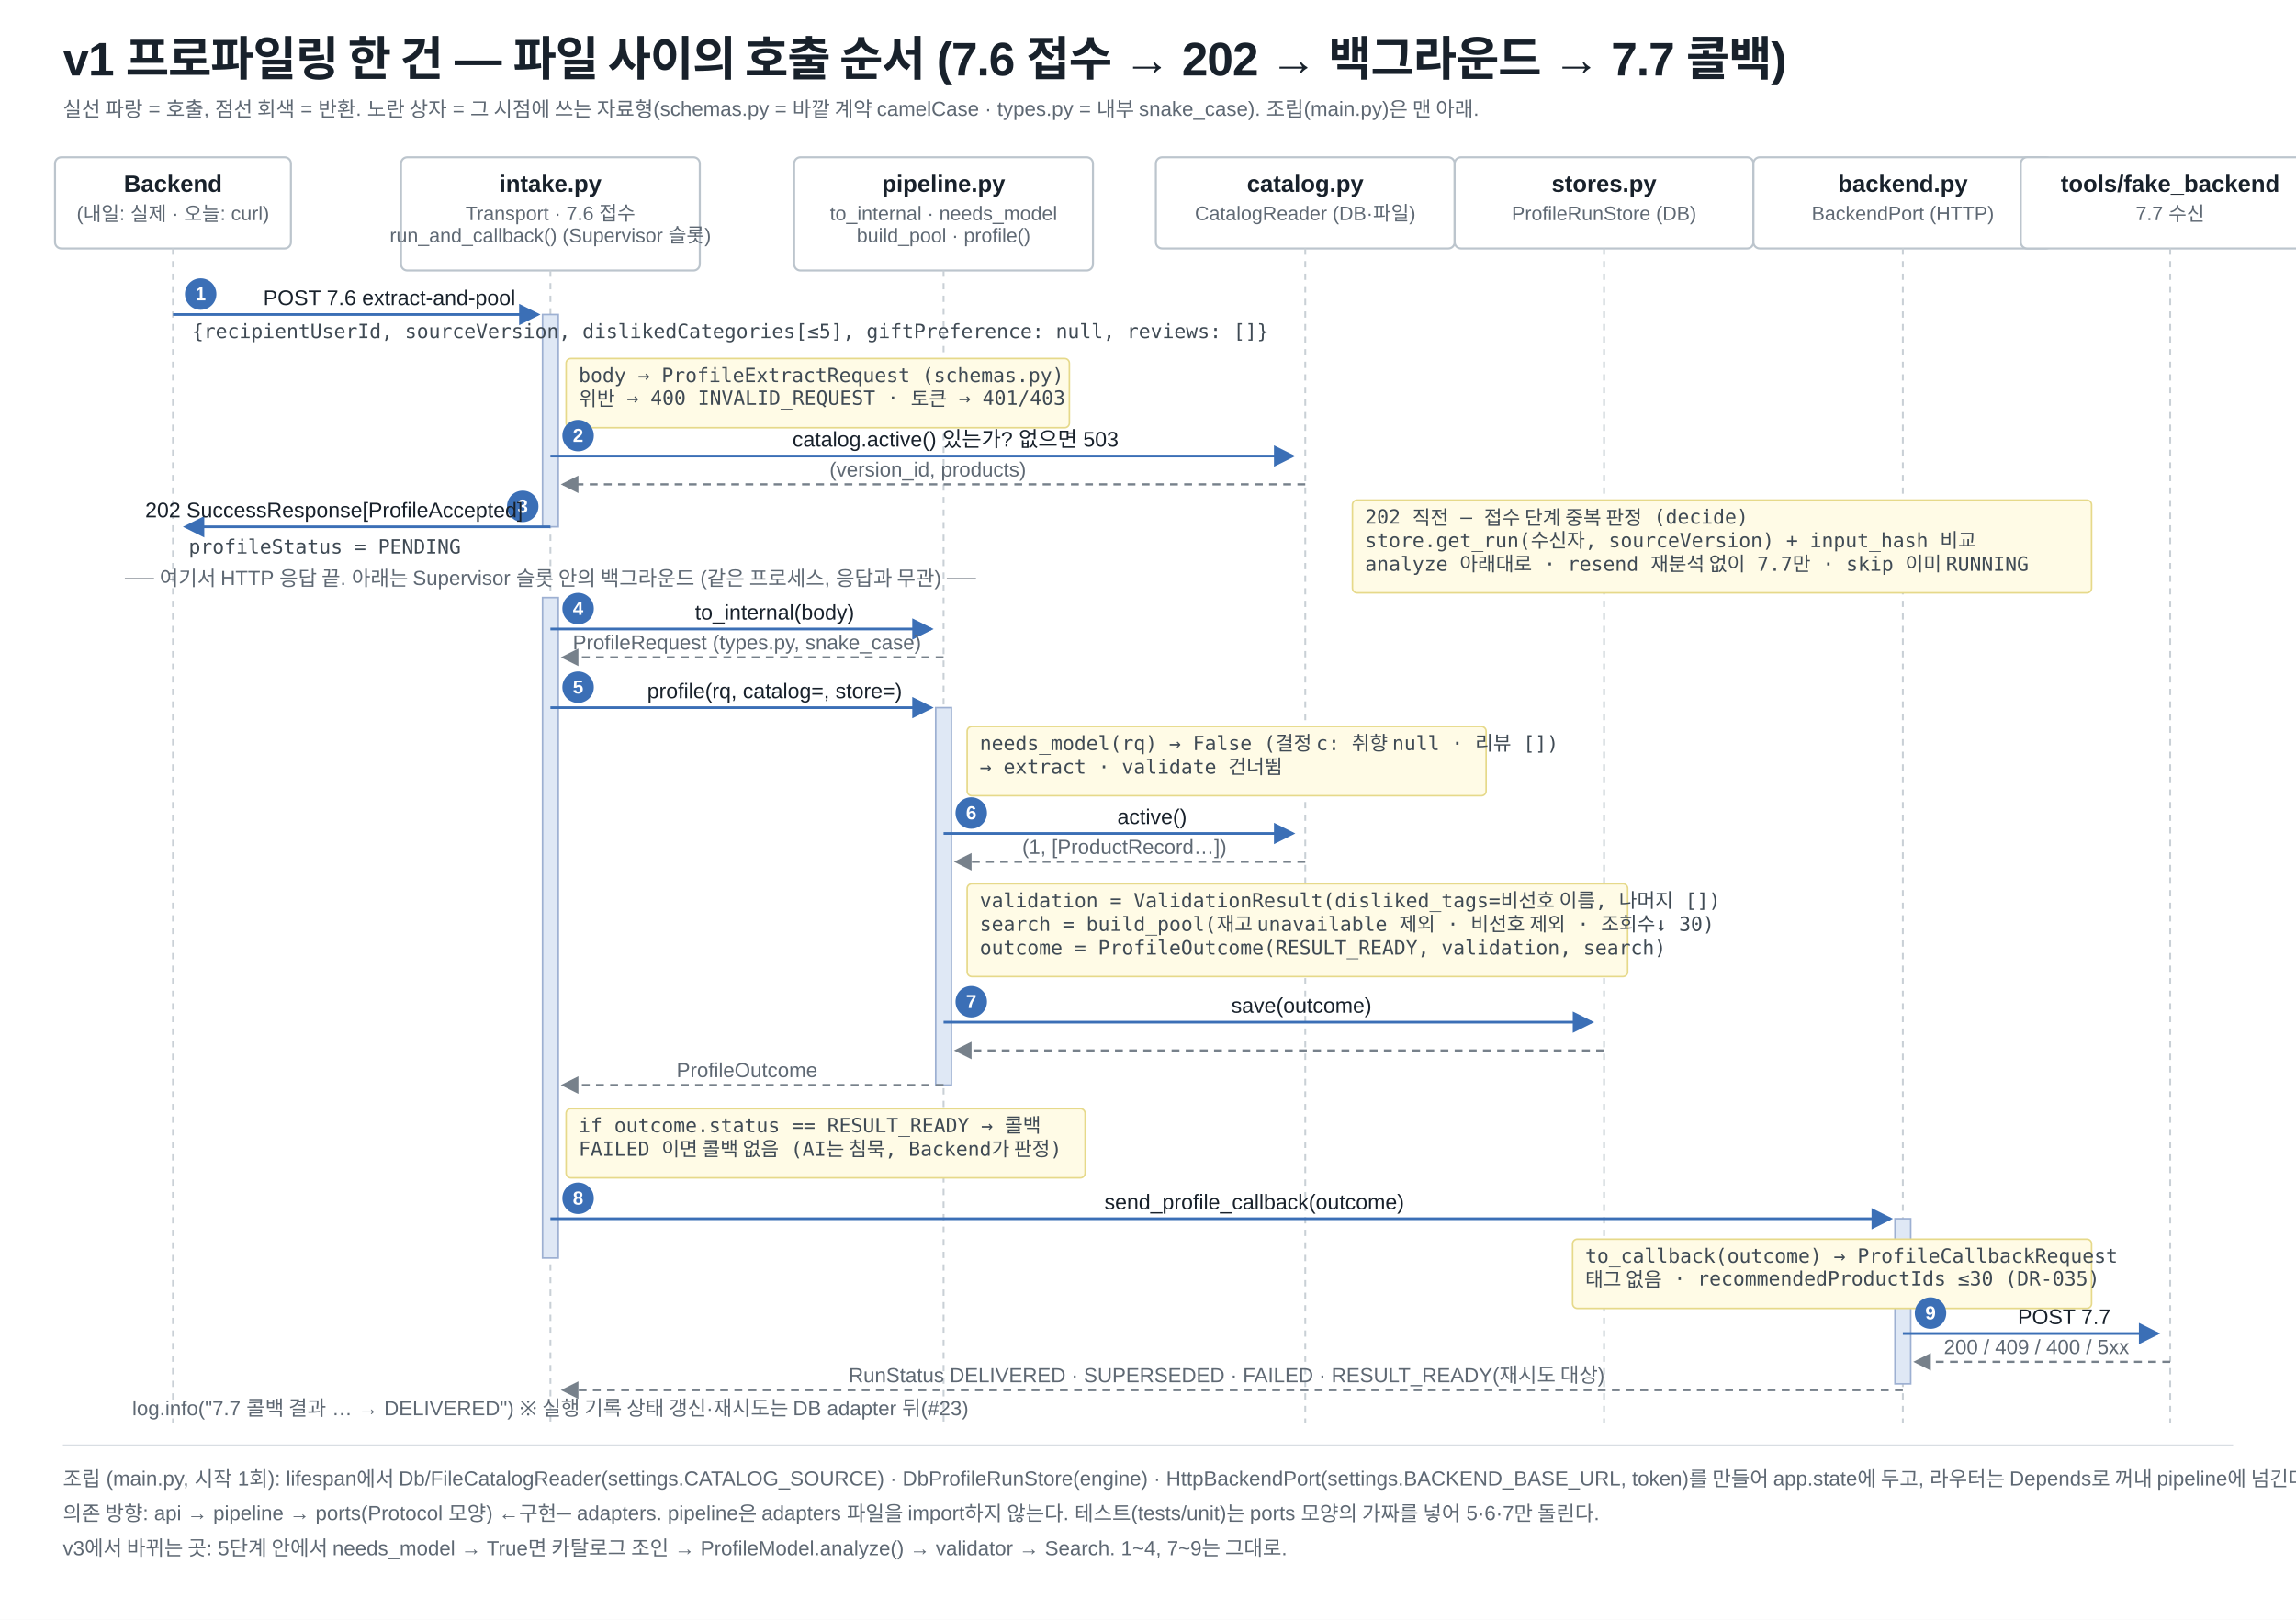
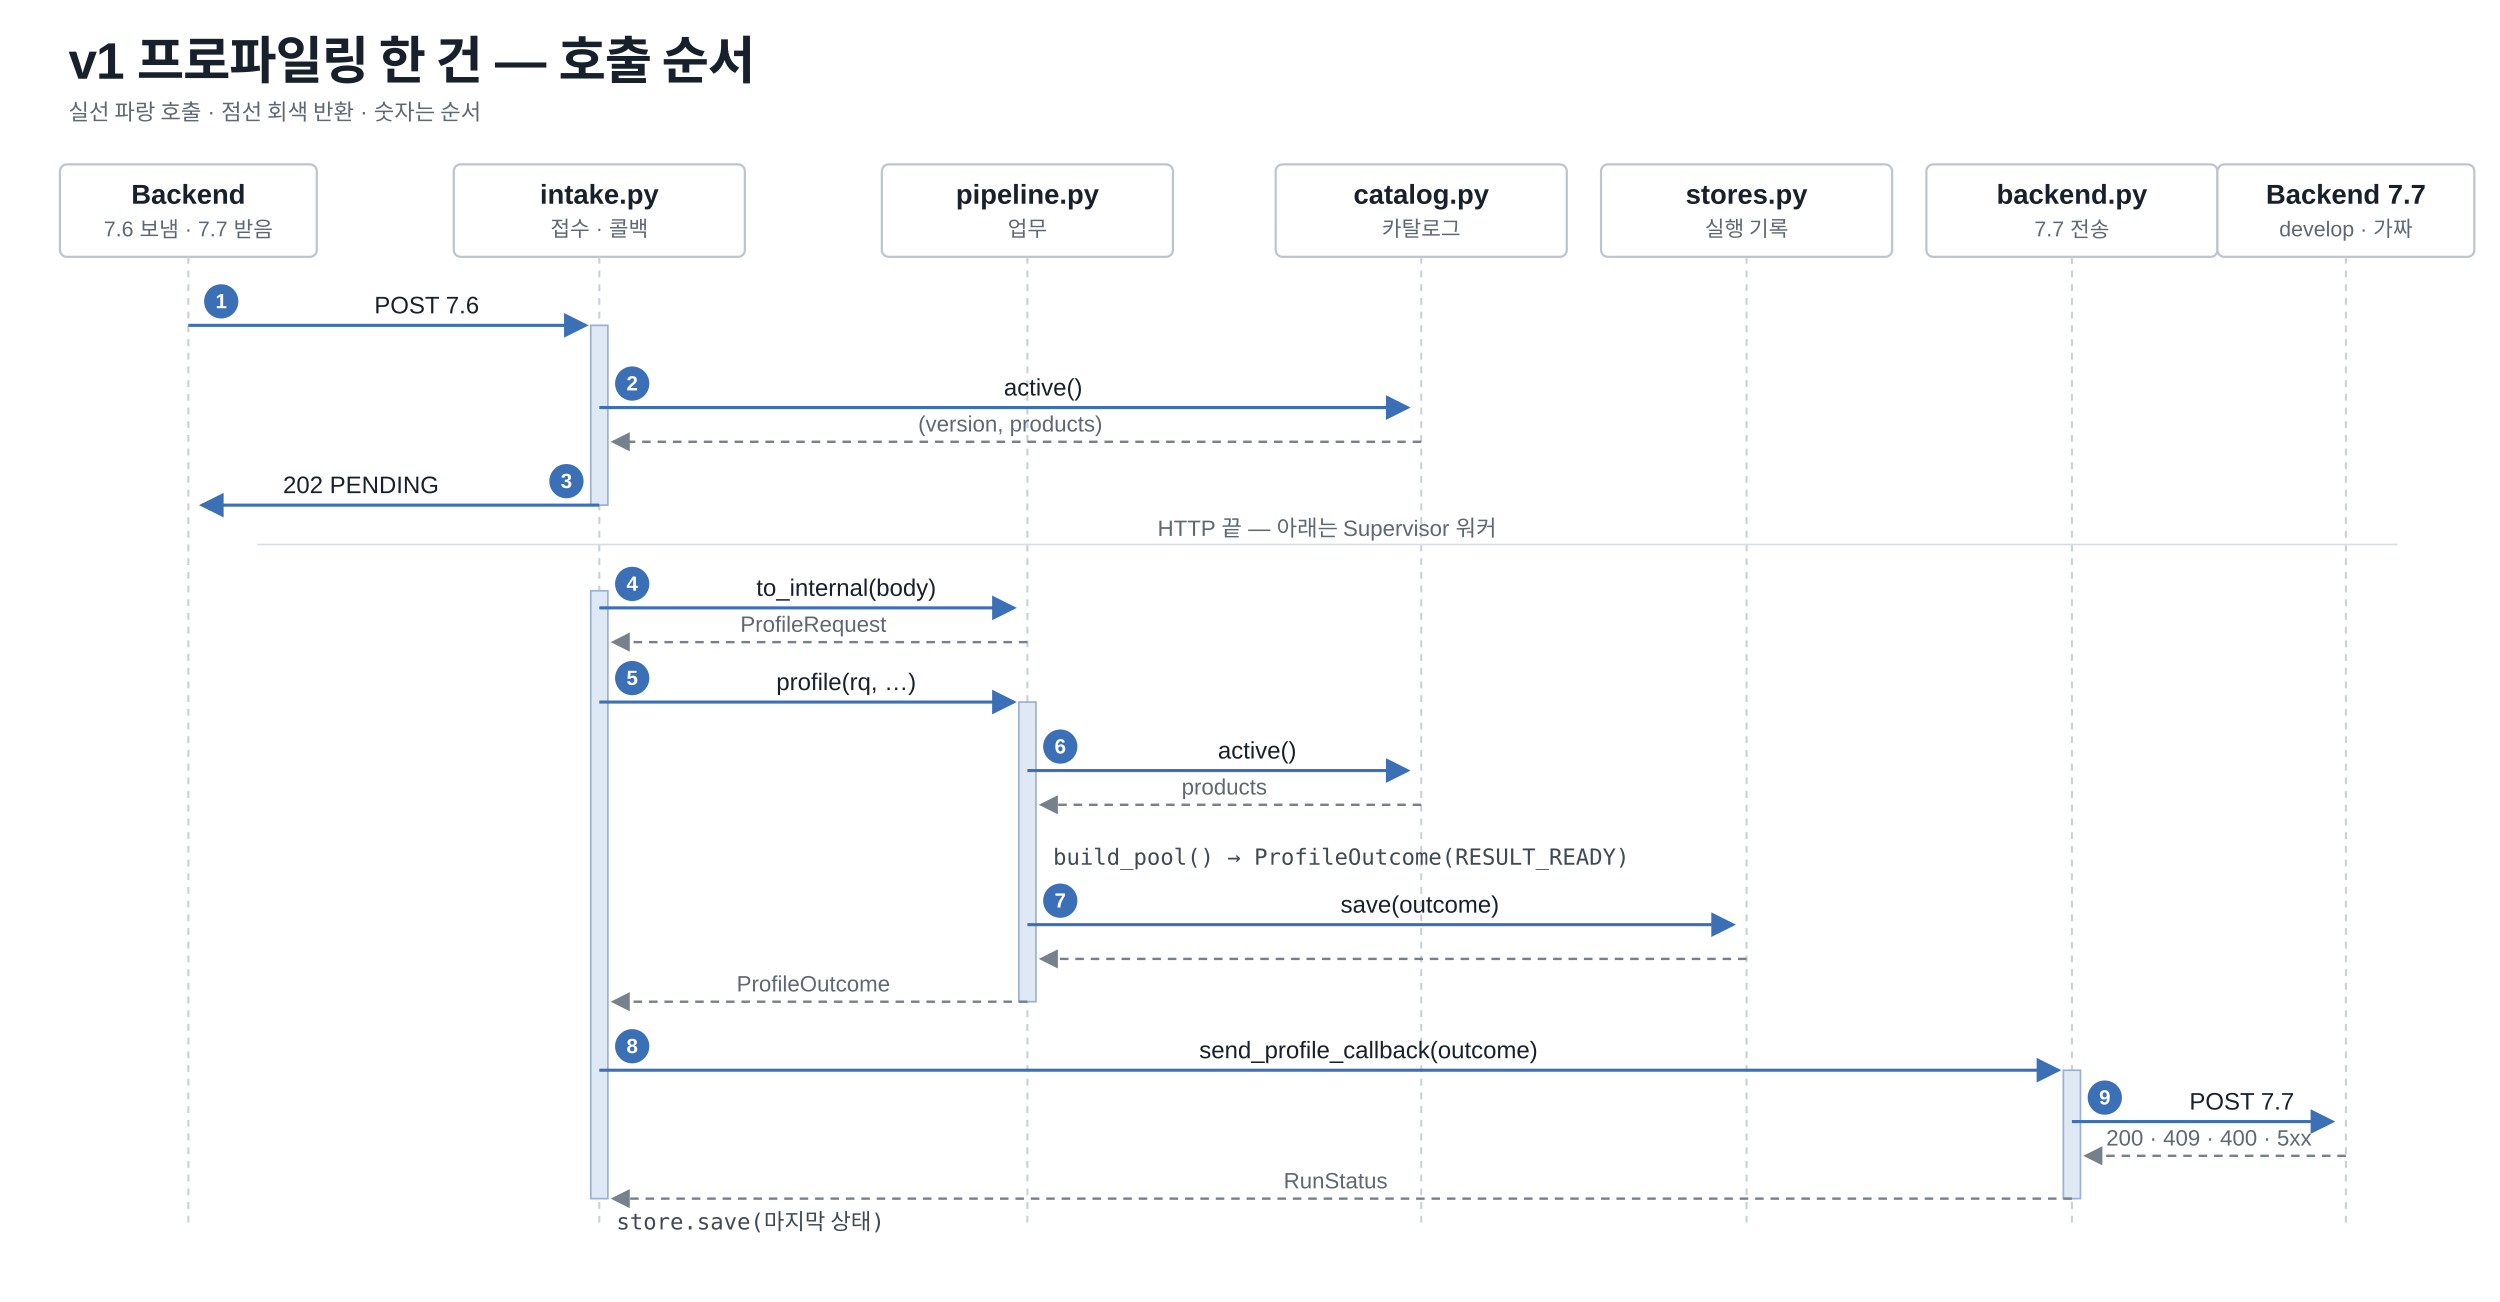
- <svg xmlns="http://www.w3.org/2000/svg" width="2920" height="2060" viewBox="0 0 1460 1030" role="img">
+ <svg xmlns="http://www.w3.org/2000/svg" width="2920" height="1520" viewBox="0 0 1460 760" role="img">
  <defs>
    <marker id="a" markerWidth="8" markerHeight="8" refX="7" refY="4" orient="auto">
      <path d="M0 0 L8 4 L0 8 Z" fill="#3b6fb6" />
    </marker>
    <marker id="r" markerWidth="8" markerHeight="8" refX="7" refY="4" orient="auto">
      <path d="M0 0 L8 4 L0 8 Z" fill="#77818b" />
    </marker>
-     <style>text{font-family:"Apple SD Gothic Neo","Noto Sans KR",Arial,sans-serif;fill:#18212b}.title{font-size:30px;font-weight:700;letter-spacing:-.6px}.head{font-size:15px;font-weight:700}.sub{font-size:12.5px;fill:#5e6873}.msg{font-size:13.5px;fill:#18212b}.mono{font-family:Menlo,ui-monospace,monospace;font-size:12.5px;fill:#3f4a54}.small{font-size:13px;fill:#5e6873}.num{font-size:12px;font-weight:700;fill:#fff}
- .life{stroke:#c9d0d6;stroke-width:1.2;stroke-dasharray:4 4}.call{fill:none;stroke:#3b6fb6;stroke-width:1.7;marker-end:url(#a)}.ret{fill:none;stroke:#77818b;stroke-width:1.4;stroke-dasharray:5 4;marker-end:url(#r)}.act{fill:#dfe8f5;stroke:#9db0d2;stroke-width:1}.note{fill:#fffbe6;stroke:#e6d98a;stroke-width:1}.rule{stroke:#d9dee3;stroke-width:1}</style>
+     <style>text{font-family:"Apple SD Gothic Neo","Noto Sans KR",Arial,sans-serif;fill:#18212b}.title{font-size:30px;font-weight:700;letter-spacing:-.6px}.head{font-size:16px;font-weight:700}.sub{font-size:12.5px;fill:#5e6873}.msg{font-size:14px;fill:#18212b}.mono{font-family:Menlo,ui-monospace,monospace;font-size:13px;fill:#3f4a54}.small{font-size:13px;fill:#5e6873}.num{font-size:12px;font-weight:700;fill:#fff}
+ .life{stroke:#c9d0d6;stroke-width:1.2;stroke-dasharray:4 4}.call{fill:none;stroke:#3b6fb6;stroke-width:1.8;marker-end:url(#a)}.ret{fill:none;stroke:#77818b;stroke-width:1.4;stroke-dasharray:5 4;marker-end:url(#r)}.act{fill:#dfe8f5;stroke:#9db0d2;stroke-width:1}.rule{stroke:#d9dee3;stroke-width:1}</style>
  </defs>
-   <rect width="1460" height="1030" fill="white" />
-   <text x="40" y="48" class="title">v1 프로파일링 한 건 — 파일 사이의 호출 순서 (7.6 접수 → 202 → 백그라운드 → 7.7 콜백)</text>
-   <text x="40" y="74" class="small">실선 파랑 = 호출, 점선 회색 = 반환. 노란 상자 = 그 시점에 쓰는 자료형(schemas.py = 바깥 계약 camelCase · types.py = 내부 snake_case). 조립(main.py)은 맨 아래.</text>
-   <rect x="35.0" y="100" width="150" height="58" rx="4" fill="#fff" stroke="#bcc5cd" stroke-width="1.3" />
-   <text x="110" y="122" class="head" text-anchor="middle">Backend</text>
-   <text x="110" y="140" class="sub" text-anchor="middle">(내일: 실제 · 오늘: curl)</text>
-   <line x1="110" y1="158" x2="110" y2="905" class="life" />
-   <rect x="255.0" y="100" width="190" height="72" rx="4" fill="#fff" stroke="#bcc5cd" stroke-width="1.3" />
-   <text x="350" y="122" class="head" text-anchor="middle">intake.py</text>
-   <text x="350" y="140" class="sub" text-anchor="middle">Transport · 7.6 접수</text>
-   <text x="350" y="154" class="sub" text-anchor="middle">run_and_callback() (Supervisor 슬롯)</text>
-   <line x1="350" y1="172" x2="350" y2="905" class="life" />
-   <rect x="505.0" y="100" width="190" height="72" rx="4" fill="#fff" stroke="#bcc5cd" stroke-width="1.3" />
-   <text x="600" y="122" class="head" text-anchor="middle">pipeline.py</text>
-   <text x="600" y="140" class="sub" text-anchor="middle">to_internal · needs_model</text>
-   <text x="600" y="154" class="sub" text-anchor="middle">build_pool · profile()</text>
-   <line x1="600" y1="172" x2="600" y2="905" class="life" />
-   <rect x="735.0" y="100" width="190" height="58" rx="4" fill="#fff" stroke="#bcc5cd" stroke-width="1.3" />
-   <text x="830" y="122" class="head" text-anchor="middle">catalog.py</text>
-   <text x="830" y="140" class="sub" text-anchor="middle">CatalogReader (DB·파일)</text>
-   <line x1="830" y1="158" x2="830" y2="905" class="life" />
-   <rect x="925.0" y="100" width="190" height="58" rx="4" fill="#fff" stroke="#bcc5cd" stroke-width="1.3" />
-   <text x="1020" y="122" class="head" text-anchor="middle">stores.py</text>
-   <text x="1020" y="140" class="sub" text-anchor="middle">ProfileRunStore (DB)</text>
-   <line x1="1020" y1="158" x2="1020" y2="905" class="life" />
-   <rect x="1115.0" y="100" width="190" height="58" rx="4" fill="#fff" stroke="#bcc5cd" stroke-width="1.3" />
-   <text x="1210" y="122" class="head" text-anchor="middle">backend.py</text>
-   <text x="1210" y="140" class="sub" text-anchor="middle">BackendPort (HTTP)</text>
-   <line x1="1210" y1="158" x2="1210" y2="905" class="life" />
-   <rect x="1285.0" y="100" width="190" height="58" rx="4" fill="#fff" stroke="#bcc5cd" stroke-width="1.3" />
-   <text x="1380" y="122" class="head" text-anchor="middle">tools/fake_backend</text>
-   <text x="1380" y="140" class="sub" text-anchor="middle">7.7 수신</text>
-   <line x1="1380" y1="158" x2="1380" y2="905" class="life" />
-   <rect x="345" y="200" width="10" height="135" class="act" />
-   <rect x="345" y="380" width="10" height="420" class="act" />
-   <path d="M110 200 H342" class="call" />
-   <circle cx="127.6" cy="187" r="10" fill="#3b6fb6" />
-   <text x="127.6" y="191" text-anchor="middle" class="num">1</text>
-   <text x="247.6" y="194" class="msg" text-anchor="middle">POST 7.6 extract-and-pool</text>
-   <text x="122" y="215" class="mono">{recipientUserId, sourceVersion, dislikedCategories[≤5], giftPreference: null, reviews: []}</text>
-   <rect x="360" y="228" width="320" height="44" rx="3" class="note" />
-   <text x="368" y="243" class="mono">body → ProfileExtractRequest  (schemas.py)</text>
-   <text x="368" y="258" class="mono">위반 → 400 INVALID_REQUEST · 토큰 → 401/403</text>
-   <path d="M350 290 H822" class="call" />
-   <circle cx="367.6" cy="277" r="10" fill="#3b6fb6" />
-   <text x="367.6" y="281" text-anchor="middle" class="num">2</text>
-   <text x="607.6" y="284" class="msg" text-anchor="middle">catalog.active() 있는가?  없으면 503</text>
-   <path d="M830 308 H358" class="ret" />
-   <text x="590.0" y="303" class="small" text-anchor="middle">(version_id, products)</text>
-   <path d="M350 335 H118" class="call" />
-   <circle cx="332.4" cy="322" r="10" fill="#3b6fb6" />
-   <text x="332.4" y="326" text-anchor="middle" class="num">3</text>
-   <text x="212.4" y="329" class="msg" text-anchor="middle">202 SuccessResponse[ProfileAccepted]</text>
-   <text x="120" y="352" class="mono">profileStatus = PENDING</text>
-   <text x="350" y="372" class="small" text-anchor="middle">── 여기서 HTTP 응답 끝. 아래는 Supervisor 슬롯 안의 백그라운드 (같은 프로세스, 응답과 무관) ──</text>
-   <rect x="860" y="318" width="470" height="59" rx="3" class="note" />
-   <text x="868" y="333" class="mono">202 직전 — 접수 단계 중복 판정 (decide)</text>
-   <text x="868" y="348" class="mono">store.get_run(수신자, sourceVersion) + input_hash 비교</text>
-   <text x="868" y="363" class="mono">analyze 아래대로 · resend 재분석 없이 7.7만 · skip 이미 RUNNING</text>
-   <path d="M350 400 H592" class="call" />
-   <circle cx="367.6" cy="387" r="10" fill="#3b6fb6" />
-   <text x="367.6" y="391" text-anchor="middle" class="num">4</text>
-   <text x="492.6" y="394" class="msg" text-anchor="middle">to_internal(body)</text>
-   <path d="M600 418 H358" class="ret" />
-   <text x="475.0" y="413" class="small" text-anchor="middle">ProfileRequest  (types.py, snake_case)</text>
-   <path d="M350 450 H592" class="call" />
-   <circle cx="367.6" cy="437" r="10" fill="#3b6fb6" />
-   <text x="367.6" y="441" text-anchor="middle" class="num">5</text>
-   <text x="492.6" y="444" class="msg" text-anchor="middle">profile(rq, catalog=, store=)</text>
-   <rect x="595" y="450" width="10" height="240" class="act" />
-   <rect x="615" y="462" width="330" height="44" rx="3" class="note" />
-   <text x="623" y="477" class="mono">needs_model(rq) → False   (결정 c: 취향 null · 리뷰 [])</text>
-   <text x="623" y="492" class="mono">→ extract · validate 건너뜀</text>
-   <path d="M600 530 H822" class="call" />
-   <circle cx="617.6" cy="517" r="10" fill="#3b6fb6" />
-   <text x="617.6" y="521" text-anchor="middle" class="num">6</text>
-   <text x="732.6" y="524" class="msg" text-anchor="middle">active()</text>
-   <path d="M830 548 H608" class="ret" />
-   <text x="715.0" y="543" class="small" text-anchor="middle">(1, [ProductRecord…])</text>
-   <rect x="615" y="562" width="420" height="59" rx="3" class="note" />
-   <text x="623" y="577" class="mono">validation = ValidationResult(disliked_tags=비선호 이름, 나머지 [])</text>
-   <text x="623" y="592" class="mono">search = build_pool(재고 unavailable 제외 · 비선호 제외 · 조회수↓ 30)</text>
-   <text x="623" y="607" class="mono">outcome = ProfileOutcome(RESULT_READY, validation, search)</text>
-   <path d="M600 650 H1012" class="call" />
-   <circle cx="617.6" cy="637" r="10" fill="#3b6fb6" />
-   <text x="617.6" y="641" text-anchor="middle" class="num">7</text>
-   <text x="827.6" y="644" class="msg" text-anchor="middle">save(outcome)</text>
-   <path d="M1020 668 H608" class="ret" />
-   <text x="810.0" y="663" class="small" text-anchor="middle" />
-   <path d="M600 690 H358" class="ret" />
-   <text x="475.0" y="685" class="small" text-anchor="middle">ProfileOutcome</text>
-   <rect x="360" y="705" width="330" height="44" rx="3" class="note" />
-   <text x="368" y="720" class="mono">if outcome.status == RESULT_READY  → 콜백</text>
-   <text x="368" y="735" class="mono">FAILED 이면 콜백 없음 (AI는 침묵, Backend가 판정)</text>
-   <path d="M350 775 H1202" class="call" />
-   <circle cx="367.6" cy="762" r="10" fill="#3b6fb6" />
-   <text x="367.6" y="766" text-anchor="middle" class="num">8</text>
-   <text x="797.6" y="769" class="msg" text-anchor="middle">send_profile_callback(outcome)</text>
-   <rect x="1205" y="775" width="10" height="105" class="act" />
-   <rect x="1000" y="788" width="330" height="44" rx="3" class="note" />
-   <text x="1008" y="803" class="mono">to_callback(outcome) → ProfileCallbackRequest</text>
-   <text x="1008" y="818" class="mono">태그 없음 · recommendedProductIds ≤30  (DR-035)</text>
-   <path d="M1210 848 H1372" class="call" />
-   <circle cx="1227.6" cy="835" r="10" fill="#3b6fb6" />
-   <text x="1227.6" y="839" text-anchor="middle" class="num">9</text>
-   <text x="1312.6" y="842" class="msg" text-anchor="middle">POST 7.7</text>
-   <path d="M1380 866 H1218" class="ret" />
-   <text x="1295.0" y="861" class="small" text-anchor="middle">200 / 409 / 400 / 5xx</text>
-   <path d="M1210 884 H358" class="ret" />
-   <text x="780.0" y="879" class="small" text-anchor="middle">RunStatus  DELIVERED · SUPERSEDED · FAILED · RESULT_READY(재시도 대상)</text>
-   <text x="350" y="900" class="small" text-anchor="middle">log.info("7.7 콜백 결과 … → DELIVERED")   ※ 실행 기록 상태 갱신·재시도는 DB adapter 뒤(#23)</text>
-   <line x1="40" y1="919" x2="1420" y2="919" class="rule" />
-   <text x="40" y="945" class="small">조립 (main.py, 시작 1회):  lifespan에서 Db/FileCatalogReader(settings.CATALOG_SOURCE) · DbProfileRunStore(engine) · HttpBackendPort(settings.BACKEND_BASE_URL, token)를 만들어 app.state에 두고, 라우터는 Depends로 꺼내 pipeline에 넘긴다.</text>
-   <text x="40" y="967" class="small">의존 방향:  api → pipeline → ports(Protocol 모양)  ←구현─ adapters.   pipeline은 adapters 파일을 import하지 않는다. 테스트(tests/unit)는 ports 모양의 가짜를 넣어 5·6·7만 돌린다.</text>
-   <text x="40" y="989" class="small">v3에서 바뀌는 곳: 5단계 안에서 needs_model → True면 카탈로그 조인 → ProfileModel.analyze() → validator → Search. 1~4, 7~9는 그대로.</text>
+   <rect width="1460" height="760" fill="white" />
+   <text x="40" y="46" class="title">v1 프로파일링 한 건 — 호출 순서</text>
+   <text x="40" y="70" class="small">실선 파랑 호출 · 점선 회색 반환 · 숫자는 순서</text>
+   <rect x="35.0" y="96" width="150" height="54" rx="4" fill="#fff" stroke="#bcc5cd" stroke-width="1.3" />
+   <text x="110" y="119" class="head" text-anchor="middle">Backend</text>
+   <text x="110" y="138" class="sub" text-anchor="middle">7.6 보냄 · 7.7 받음</text>
+   <line x1="110" y1="150" x2="110" y2="715" class="life" />
+   <rect x="265.0" y="96" width="170" height="54" rx="4" fill="#fff" stroke="#bcc5cd" stroke-width="1.3" />
+   <text x="350" y="119" class="head" text-anchor="middle">intake.py</text>
+   <text x="350" y="138" class="sub" text-anchor="middle">접수 · 콜백</text>
+   <line x1="350" y1="150" x2="350" y2="715" class="life" />
+   <rect x="515.0" y="96" width="170" height="54" rx="4" fill="#fff" stroke="#bcc5cd" stroke-width="1.3" />
+   <text x="600" y="119" class="head" text-anchor="middle">pipeline.py</text>
+   <text x="600" y="138" class="sub" text-anchor="middle">업무</text>
+   <line x1="600" y1="150" x2="600" y2="715" class="life" />
+   <rect x="745.0" y="96" width="170" height="54" rx="4" fill="#fff" stroke="#bcc5cd" stroke-width="1.3" />
+   <text x="830" y="119" class="head" text-anchor="middle">catalog.py</text>
+   <text x="830" y="138" class="sub" text-anchor="middle">카탈로그</text>
+   <line x1="830" y1="150" x2="830" y2="715" class="life" />
+   <rect x="935.0" y="96" width="170" height="54" rx="4" fill="#fff" stroke="#bcc5cd" stroke-width="1.3" />
+   <text x="1020" y="119" class="head" text-anchor="middle">stores.py</text>
+   <text x="1020" y="138" class="sub" text-anchor="middle">실행 기록</text>
+   <line x1="1020" y1="150" x2="1020" y2="715" class="life" />
+   <rect x="1125.0" y="96" width="170" height="54" rx="4" fill="#fff" stroke="#bcc5cd" stroke-width="1.3" />
+   <text x="1210" y="119" class="head" text-anchor="middle">backend.py</text>
+   <text x="1210" y="138" class="sub" text-anchor="middle">7.7 전송</text>
+   <line x1="1210" y1="150" x2="1210" y2="715" class="life" />
+   <rect x="1295.0" y="96" width="150" height="54" rx="4" fill="#fff" stroke="#bcc5cd" stroke-width="1.3" />
+   <text x="1370" y="119" class="head" text-anchor="middle">Backend 7.7</text>
+   <text x="1370" y="138" class="sub" text-anchor="middle">develop · 가짜</text>
+   <line x1="1370" y1="150" x2="1370" y2="715" class="life" />
+   <rect x="345" y="190" width="10" height="105" class="act" />
+   <rect x="345" y="345" width="10" height="355" class="act" />
+   <path d="M110 190 H342" class="call" />
+   <circle cx="129.2" cy="176" r="10" fill="#3b6fb6" />
+   <text x="129.2" y="180" text-anchor="middle" class="num">1</text>
+   <text x="249.2" y="183" class="msg" text-anchor="middle">POST 7.6</text>
+   <path d="M350 238 H822" class="call" />
+   <circle cx="369.2" cy="224" r="10" fill="#3b6fb6" />
+   <text x="369.2" y="228" text-anchor="middle" class="num">2</text>
+   <text x="609.2" y="231" class="msg" text-anchor="middle">active()</text>
+   <path d="M830 258 H358" class="ret" />
+   <text x="590.0" y="252" class="small" text-anchor="middle">(version, products)</text>
+   <path d="M350 295 H118" class="call" />
+   <circle cx="330.8" cy="281" r="10" fill="#3b6fb6" />
+   <text x="330.8" y="285" text-anchor="middle" class="num">3</text>
+   <text x="210.8" y="288" class="msg" text-anchor="middle">202 PENDING</text>
+   <line x1="150" y1="318" x2="1400" y2="318" class="rule" />
+   <text x="775.0" y="313" class="small" text-anchor="middle">HTTP 끝 — 아래는 Supervisor 워커</text>
+   <path d="M350 355 H592" class="call" />
+   <circle cx="369.2" cy="341" r="10" fill="#3b6fb6" />
+   <text x="369.2" y="345" text-anchor="middle" class="num">4</text>
+   <text x="494.2" y="348" class="msg" text-anchor="middle">to_internal(body)</text>
+   <path d="M600 375 H358" class="ret" />
+   <text x="475.0" y="369" class="small" text-anchor="middle">ProfileRequest</text>
+   <path d="M350 410 H592" class="call" />
+   <circle cx="369.2" cy="396" r="10" fill="#3b6fb6" />
+   <text x="369.2" y="400" text-anchor="middle" class="num">5</text>
+   <text x="494.2" y="403" class="msg" text-anchor="middle">profile(rq, …)</text>
+   <rect x="595" y="410" width="10" height="175" class="act" />
+   <path d="M600 450 H822" class="call" />
+   <circle cx="619.2" cy="436" r="10" fill="#3b6fb6" />
+   <text x="619.2" y="440" text-anchor="middle" class="num">6</text>
+   <text x="734.2" y="443" class="msg" text-anchor="middle">active()</text>
+   <path d="M830 470 H608" class="ret" />
+   <text x="715.0" y="464" class="small" text-anchor="middle">products</text>
+   <text x="615" y="505" class="mono">build_pool() → ProfileOutcome(RESULT_READY)</text>
+   <path d="M600 540 H1012" class="call" />
+   <circle cx="619.2" cy="526" r="10" fill="#3b6fb6" />
+   <text x="619.2" y="530" text-anchor="middle" class="num">7</text>
+   <text x="829.2" y="533" class="msg" text-anchor="middle">save(outcome)</text>
+   <path d="M1020 560 H608" class="ret" />
+   <text x="810.0" y="554" class="small" text-anchor="middle" />
+   <path d="M600 585 H358" class="ret" />
+   <text x="475.0" y="579" class="small" text-anchor="middle">ProfileOutcome</text>
+   <path d="M350 625 H1202" class="call" />
+   <circle cx="369.2" cy="611" r="10" fill="#3b6fb6" />
+   <text x="369.2" y="615" text-anchor="middle" class="num">8</text>
+   <text x="799.2" y="618" class="msg" text-anchor="middle">send_profile_callback(outcome)</text>
+   <rect x="1205" y="625" width="10" height="75" class="act" />
+   <path d="M1210 655 H1362" class="call" />
+   <circle cx="1229.2" cy="641" r="10" fill="#3b6fb6" />
+   <text x="1229.2" y="645" text-anchor="middle" class="num">9</text>
+   <text x="1309.2" y="648" class="msg" text-anchor="middle">POST 7.7</text>
+   <path d="M1370 675 H1218" class="ret" />
+   <text x="1290.0" y="669" class="small" text-anchor="middle">200 · 409 · 400 · 5xx</text>
+   <path d="M1210 700 H358" class="ret" />
+   <text x="780.0" y="694" class="small" text-anchor="middle">RunStatus</text>
+   <text x="360" y="718" class="mono">store.save(마지막 상태)</text>
</svg>
